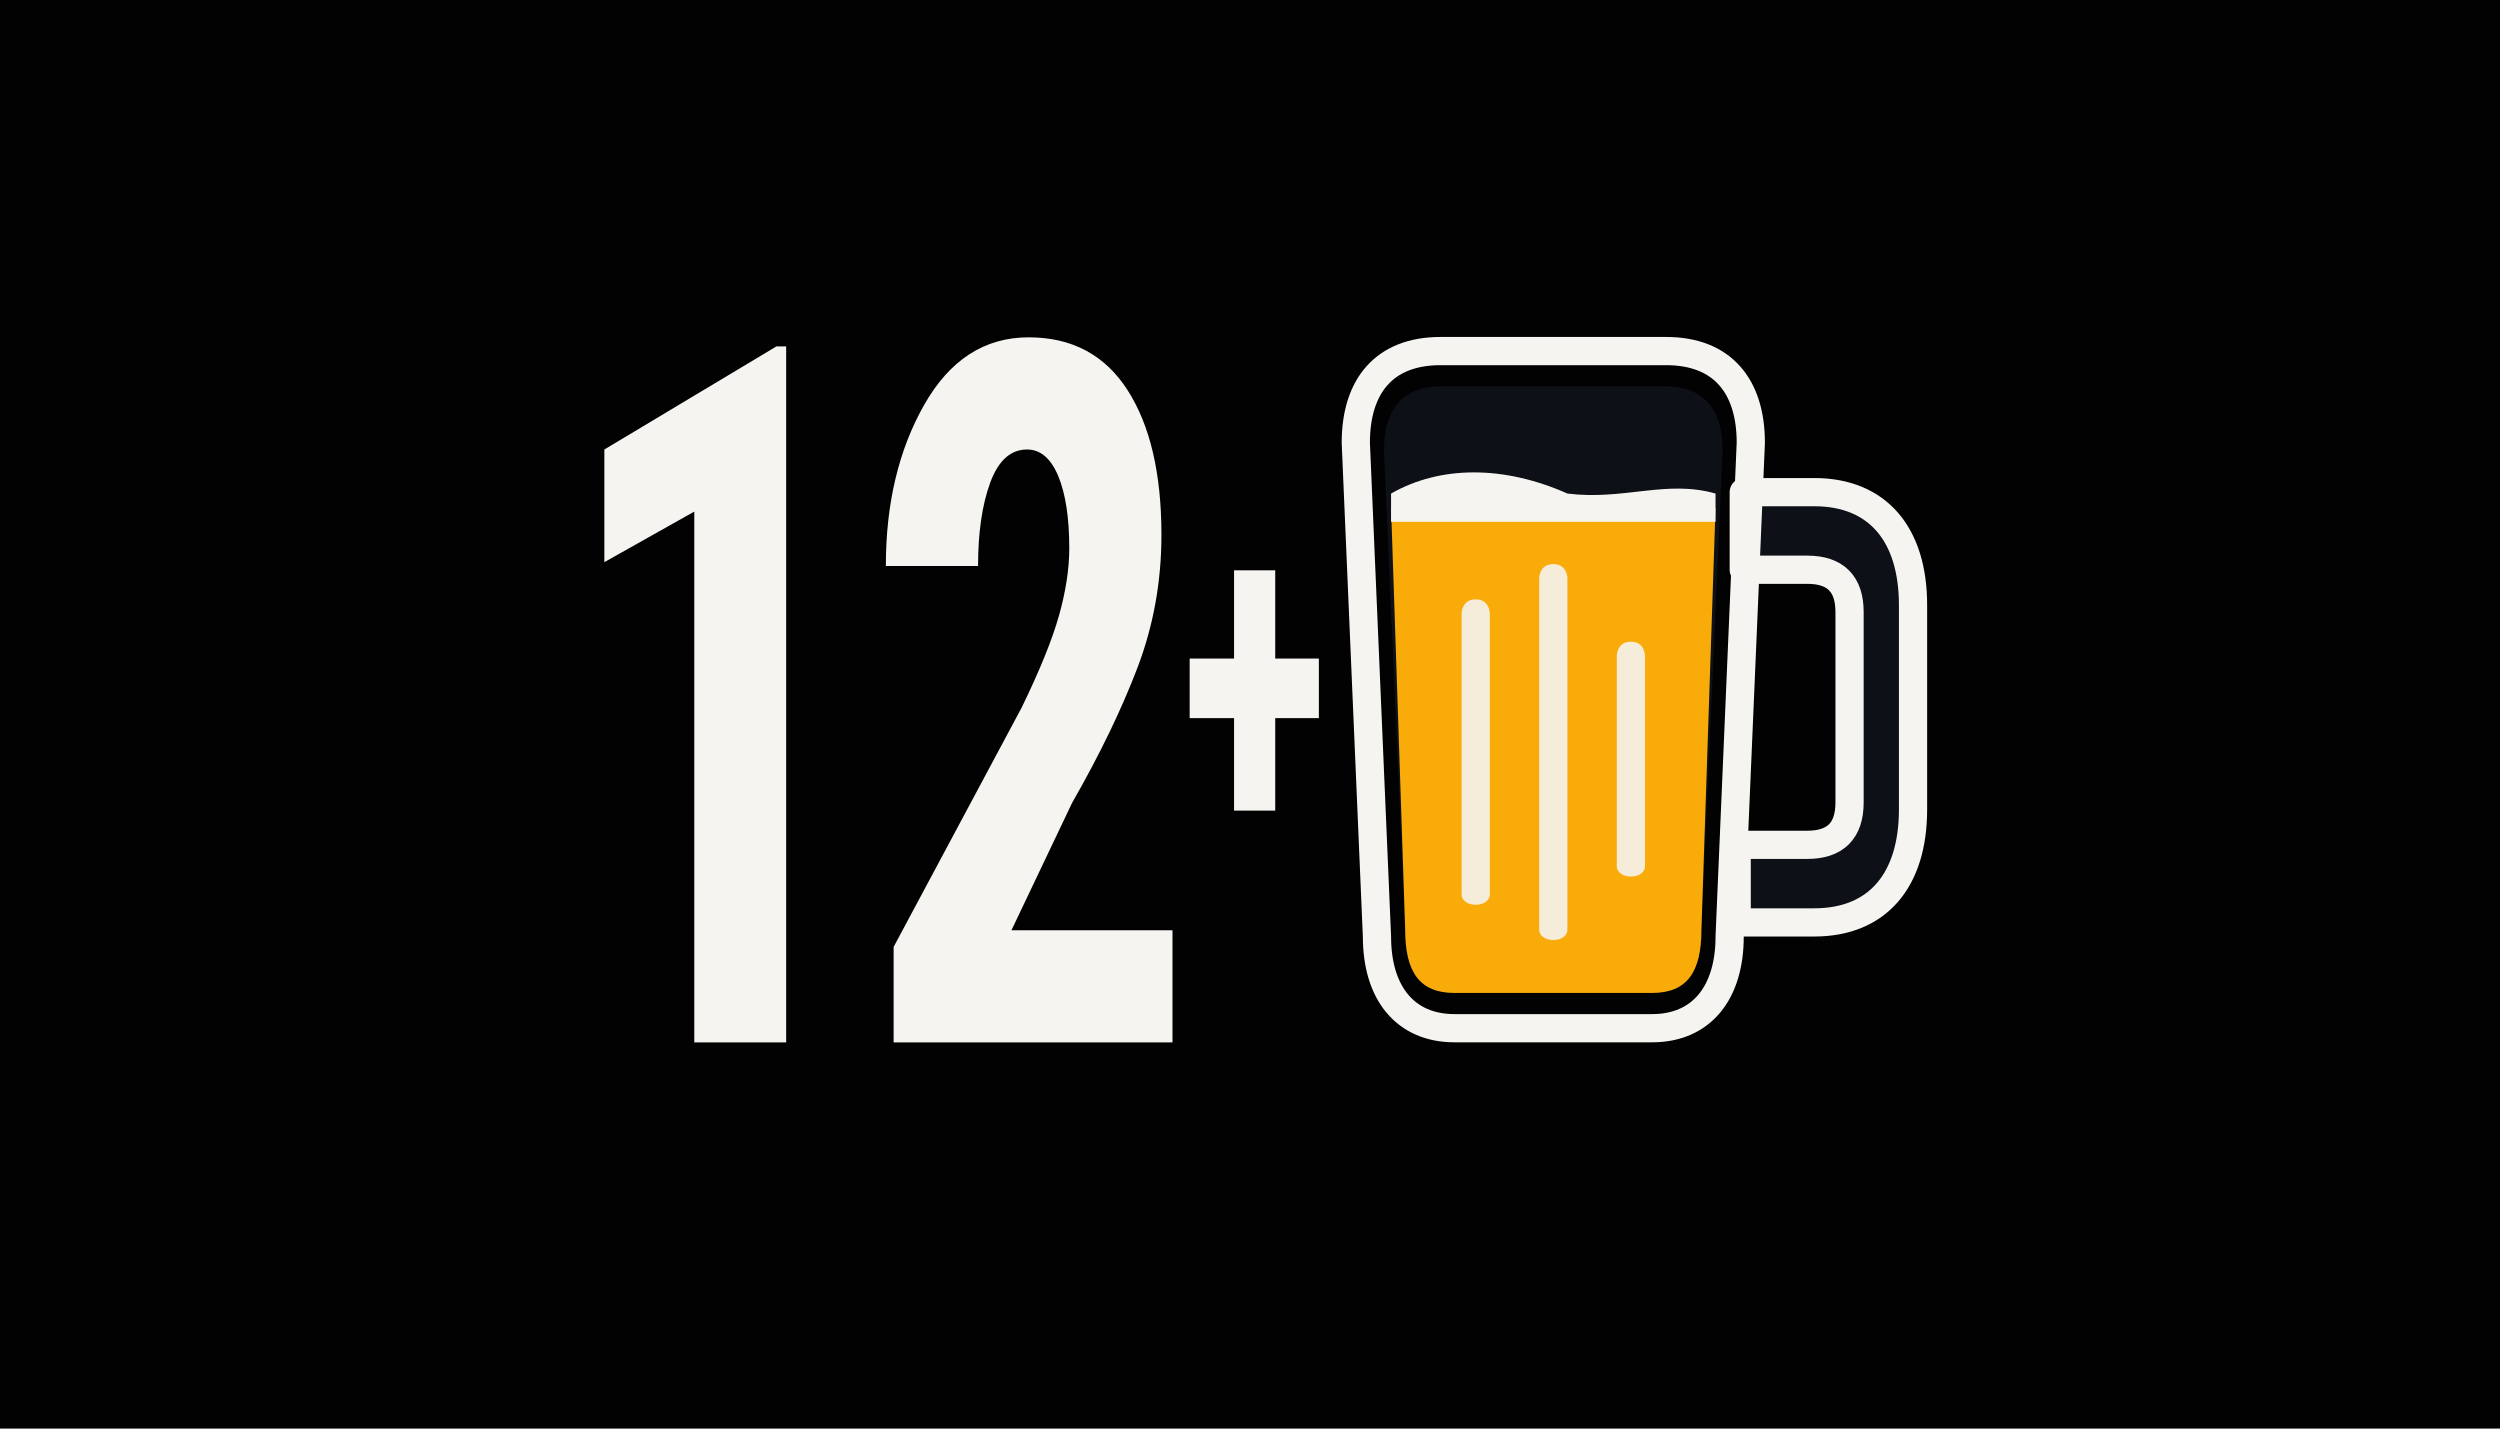
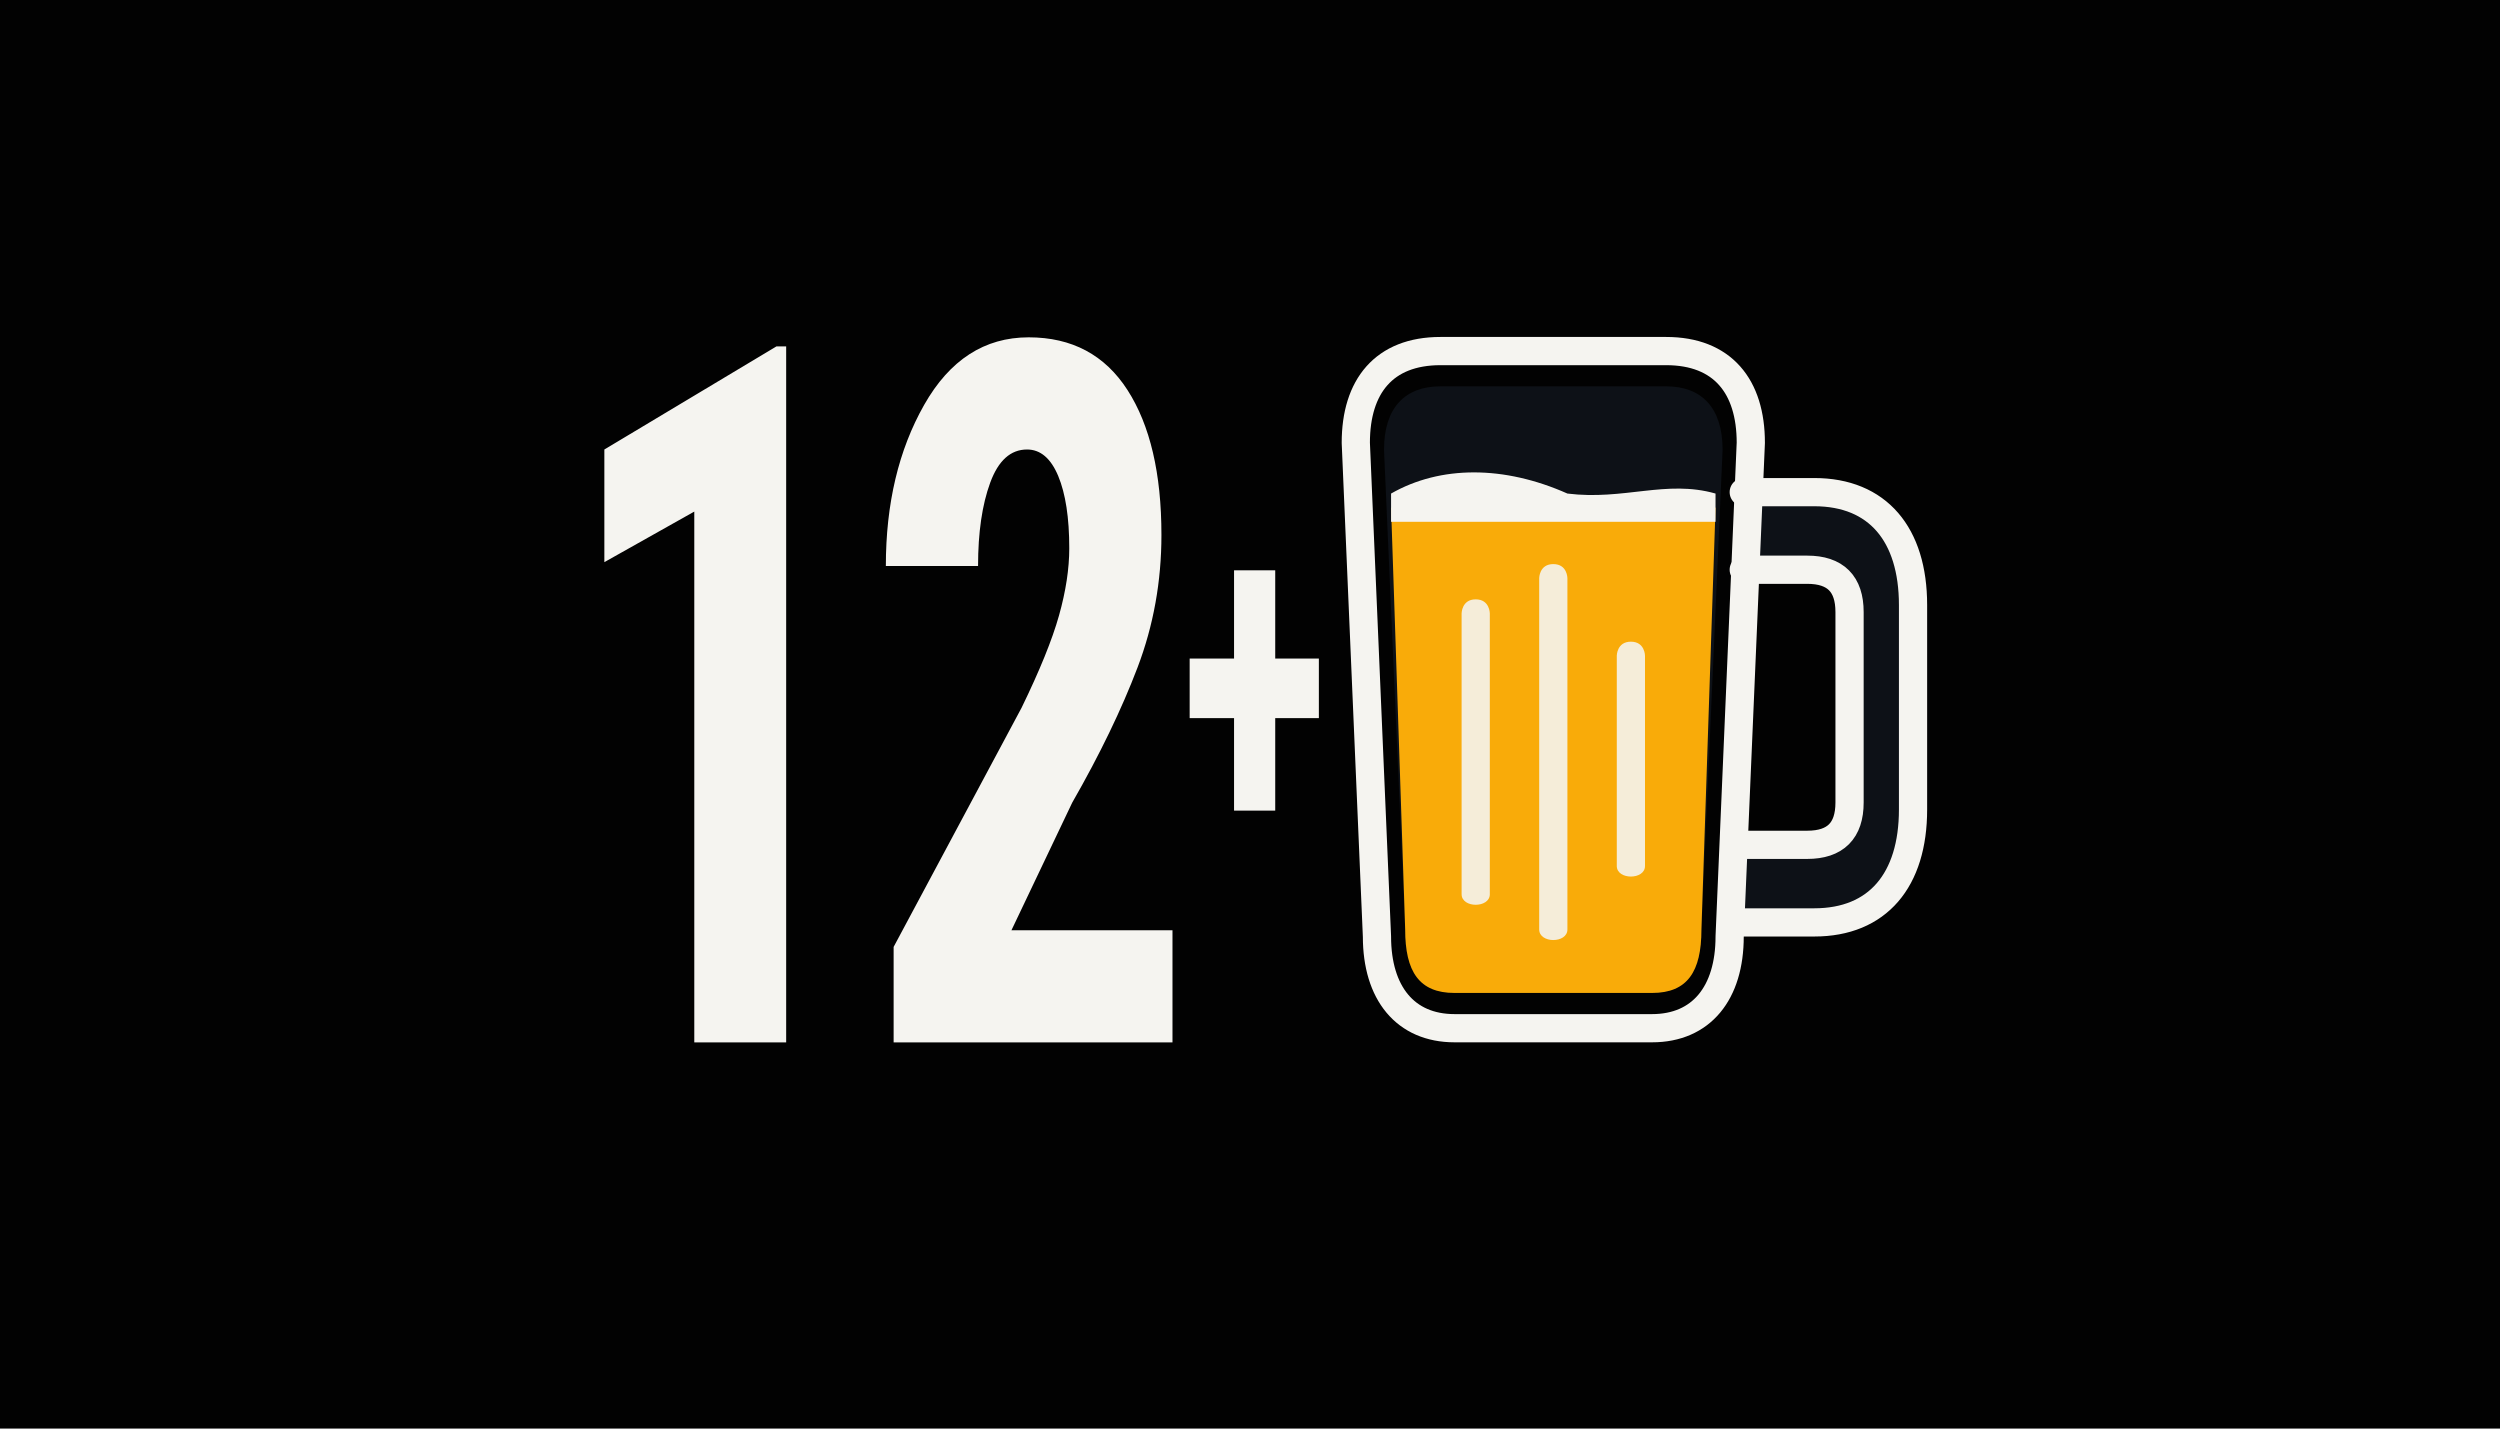
<svg xmlns="http://www.w3.org/2000/svg" width="1120" height="640" viewBox="0 0 560 320" role="img" aria-labelledby="title description">
  <rect width="560" height="320" fill="#020202" />
  <g transform="translate(280 66) scale(1.58)">
-     <path d="M70 28 L80 28 C89 28 94 34 94 44 L94 73 C94 83 89 89 80 89 L69 89 L69 78 L79 78 C83 78 85 76 85 72 L85 45 C85 41 83 39 79 39 L70 39 Z" fill="#0D1117" stroke="#F5F4F0" stroke-width="4" stroke-linejoin="round" />
+     <path d="M70 28 L80 28 C89 28 94 34 94 44 L94 73 C94 83 89 89 80 89 L69 89 L69 78 L79 78 C83 78 85 76 85 72 L85 45 C85 41 83 39 79 39 L70 39 Z" fill="#0D1117" />
+     <path d="M70 28 L80 28 C89 28 94 34 94 44 L94 73 C94 83 89 89 80 89 L69 89 M69 78 L79 78 C83 78 85 76 85 72 L85 45 C85 41 83 39 79 39 L70 39" fill="none" stroke="#F5F4F0" stroke-width="4" stroke-linecap="round" stroke-linejoin="round" />
    <path d="M27 13 L59 13 C64 13 67 16 67 22 L64 90 C64 96 62 99 57 99 L29 99 C24 99 22 96 22 90 L19 22 C19 16 22 13 27 13 Z" fill="#0D1117" />
    <path d="M20 30.2 L66 30.2 L64 90 C64 96 62 99 57 99 L29 99 C24 99 22 96 22 90 L20 30.2 Z" fill="#F9AB09" />
    <path d="M20 32.2 L66 32.2 L66 28.2 C59 26.2 53 29.2 45 28.2 C36 24.2 27 24.2 20 28.2 Z" fill="#F5F4F0" />
    <path d="M32 43.2 C34 43.2 34 45.2 34 45.2 L34 85 C34 87 30 87 30 85 L30 45.2 C30 45.2 30 43.2 32 43.2 Z M43 38.2 C45 38.2 45 40.2 45 40.2 L45 90 C45 92 41 92 41 90 L41 40.2 C41 40.2 41 38.2 43 38.2 Z M54 49.2 C56 49.2 56 51.2 56 51.2 L56 81 C56 83 52 83 52 81 L52 51.2 C52 51.2 52 49.2 54 49.2 Z" fill="#F5F4F0" fill-opacity="0.9" />
    <path d="M27 8 L59 8 C67 8 71 13 71 21 L68 91 C68 99 64 104 57 104 L29 104 C22 104 18 99 18 91 L15 21 C15 13 19 8 27 8 Z" fill="none" stroke="#F5F4F0" stroke-width="4" stroke-linejoin="round" />
  </g>
  <text x="395" y="233.5" text-anchor="end" fill="#F5F4F0" font-family="Roboto Condensed, Arial Narrow, sans-serif" font-size="219" font-weight="700" letter-spacing="-0.04em" transform="scale(0.68 1)">12</text>
  <text x="438" y="189" text-anchor="end" fill="#F5F4F0" font-family="Roboto Condensed, Arial Narrow, sans-serif" font-size="104" font-weight="700" transform="scale(0.68 1)">+</text>
</svg>
